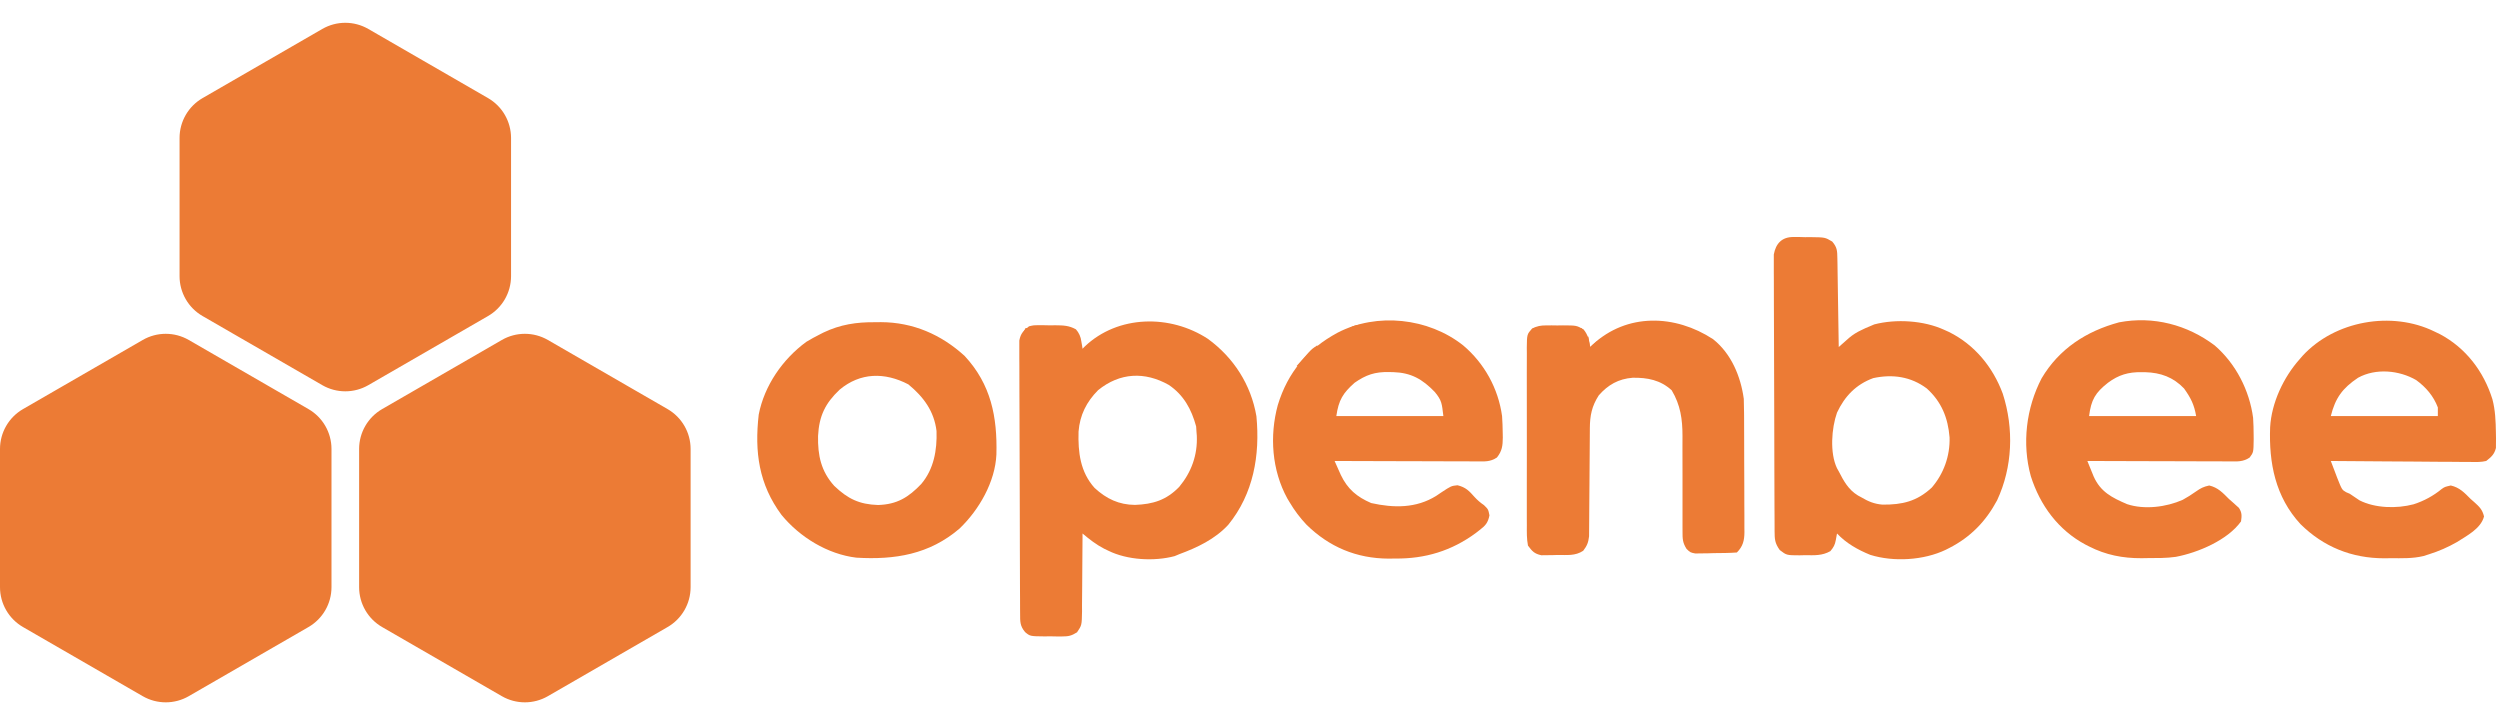
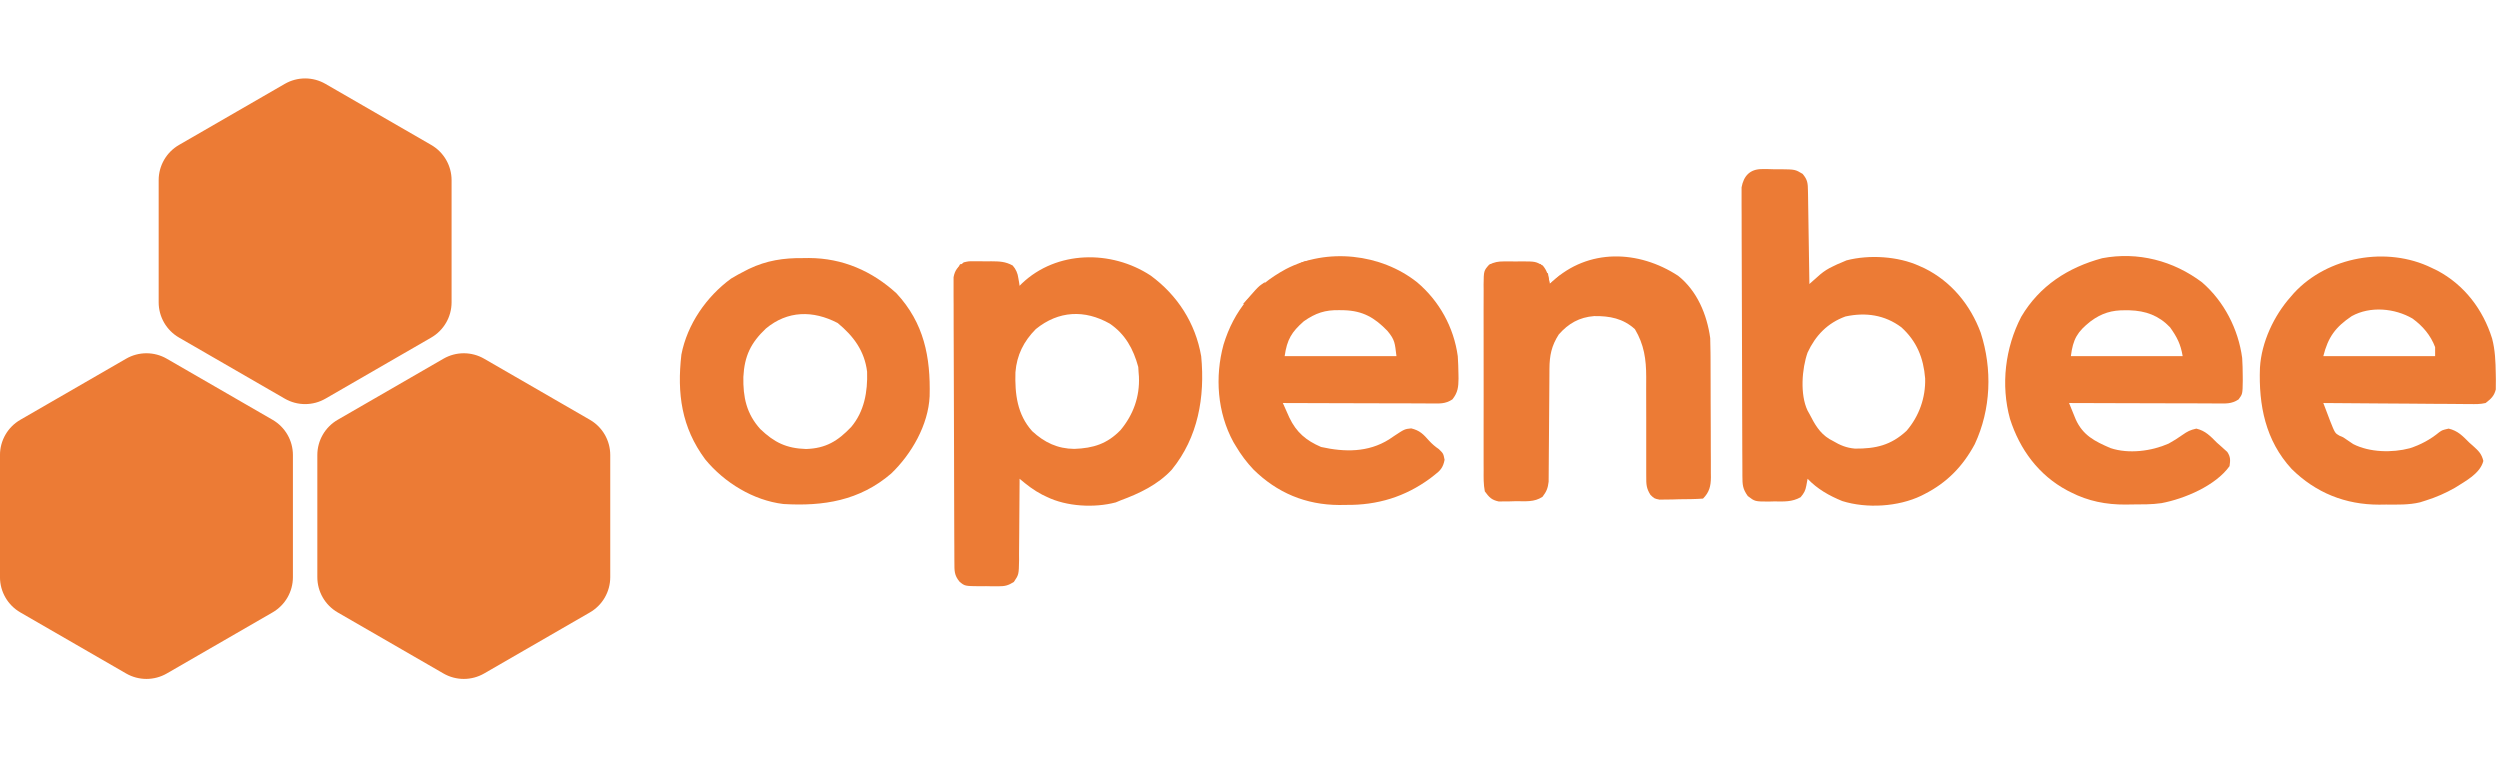
- <svg xmlns="http://www.w3.org/2000/svg" viewBox="0 0 1448 420">
-   <path fill="#ec7b35" d="M213.34 16.78L282.66 56.81A26.68 26.68 0 0 1 296 79.91L296 159.95A26.68 26.68 0 0 1 282.66 183.06L213.34 223.08A26.68 26.68 0 0 1 186.66 223.08L117.34 183.06A26.68 26.68 0 0 1 104 159.95L104 79.91A26.68 26.68 0 0 1 117.34 56.81L186.66 16.78A26.68 26.68 0 0 1 213.34 16.78ZM109.34 196.92L178.66 236.94A26.68 26.68 0 0 1 192 260.05L192 340.09A26.68 26.68 0 0 1 178.66 363.19L109.34 403.22A26.68 26.68 0 0 1 82.66 403.22L13.34 363.19A26.68 26.68 0 0 1 0 340.09L0 260.05A26.68 26.68 0 0 1 13.34 236.94L82.66 196.92A26.68 26.68 0 0 1 109.34 196.92ZM317.34 196.92L386.66 236.94A26.68 26.68 0 0 1 400 260.05L400 340.09A26.68 26.68 0 0 1 386.66 363.19L317.34 403.22A26.68 26.68 0 0 1 290.66 403.22L221.34 363.19A26.68 26.68 0 0 1 208 340.09L208 260.05A26.68 26.68 0 0 1 221.34 236.94L290.66 196.92A26.68 26.68 0 0 1 317.34 196.92Z" />
-   <path fill="#ec7b35" fill-rule="evenodd" d="M1038.78 137.27h3.3l3.42.1 3.42-.02c8.17.11 8.17.11 12.3 2.56 2.82 3.31 2.92 5.26 2.98 9.55l.07 3.46.05 3.74.06 3.83.15 10.07.16 10.28.31 20.16 1.65-1.47 2.18-1.92 2.15-1.91a31 31 0 0 1 7.14-4.51l2.39-1.15L1083 189l2.58-1.11c12.57-3.26 28.6-2.3 40.42 3.11l2.87 1.29c14.85 7.38 25.4 20.28 31.13 35.71 6.52 20.2 5.73 42.47-3.28 61.79-6.58 12.27-15.39 21.34-27.78 27.65l-1.97 1c-12.77 6.12-30.22 7.15-43.72 2.93-7.25-2.95-13.84-6.67-19.25-12.37l-.69 3.75c-.52 2.87-1.28 4.22-3.17 6.48-4.77 2.7-9.26 2.39-14.64 2.33l-3.13.08c-7.56-.02-7.56-.02-11.53-3.05-2.9-4.07-2.97-6.24-3-11.24v-2.1l-.03-6.99-.03-5-.05-16.43-.02-5.66-.05-23.52q-.02-16.86-.1-33.73-.06-11.85-.07-23.7 0-7.08-.05-14.16-.04-6.67-.02-13.33 0-2.44-.03-4.89a381 381 0 0 1 0-6.68v-3.77c1.15-6.35 4.7-10.16 11.4-10.12M1116 225c8.53 7.72 12.29 17.02 13.19 28.36a42.5 42.5 0 0 1-10.34 29.08c-8.58 7.95-17.02 9.94-28.56 9.84-4.75-.4-8.23-1.86-12.29-4.28l-1.9-1.03c-5.51-3.37-8.21-8.32-11.1-13.97l-1.04-1.86c-4.19-8.82-3.15-23.14.04-32.14 4.44-9.51 11.04-16.37 21-20 11.2-2.41 21.77-.9 31 6" />
-   <path fill="#ec7b35" fill-rule="evenodd" d="M699.67 196.3c14.86 10.87 24.91 26.43 28.05 44.79 2.15 22.6-1.7 44.93-16.33 62.89-7.68 8.3-17.93 13.16-28.39 17.02l-2.66 1.11c-11.86 3.15-27.35 2.31-38.34-3.11l-2.5-1.2c-4.7-2.44-8.46-5.4-12.5-8.8v2.02q-.04 10.38-.15 20.78-.04 3.87-.05 7.75-.01 5.58-.1 11.15l.02 3.5c-.15 7.95-.15 7.95-2.9 12.03-3.19 2-4.9 2.4-8.64 2.4h-3.31l-3.43-.07-3.45.04c-8.36-.08-8.36-.08-11.28-2.51-2.99-3.65-2.84-6-2.86-10.67l-.02-2.08-.02-6.91-.03-4.94-.05-16.26-.02-5.6-.05-23.25q-.02-16.68-.1-33.35-.06-11.72-.07-23.44 0-7-.05-14.01-.04-6.59-.02-13.18 0-2.41-.03-4.83a373 373 0 0 1 0-6.6v-3.74c.78-4.14 2.36-5.63 5.61-8.23 2.7-.63 2.7-.63 5.56-.63h3.17l3.27.07 3.27-.04c4.6.05 7.82.1 11.9 2.34a12.6 12.6 0 0 1 3.14 7.01l.43 2.42.26 1.83 1.26-1.28c19.28-18.36 49.57-18.74 71.41-4.42m-22.7 26.65c8.61 5.81 13.15 14.1 15.84 24.05l.19 3 .19 2.38c.5 11.08-3.1 21.1-10.19 29.62-7.43 7.65-15.08 10.04-25.62 10.44-9.3-.08-16.59-3.54-23.38-9.82-8.34-9.25-9.65-20.65-9.3-32.68.74-9.51 4.6-17.18 11.3-23.94 12.63-10.26 27.08-10.88 40.97-3.05" />
-   <path fill="#ec7b35" fill-rule="evenodd" d="m506.94 186.63 3.3-.04c18.55.07 34.9 7.15 48.51 19.6 15.26 16.47 18.93 35.28 18.37 57.02-.7 15.9-10.04 32.1-21.35 42.93-17.5 15-37.5 18.19-59.77 16.86-16.68-2-32.76-11.88-43.35-24.77-13.15-17.75-15.67-36.5-13.2-58.1 3.25-16.78 13.85-32.1 27.55-42.13 2.59-1.58 5.23-3 7.94-4.37l1.91-.98c9.83-4.71 19.25-6.14 30.09-6.02m19.18 36c8.78 7.24 14.92 15.47 16.32 27.02.35 11.05-1.52 21.98-8.82 30.64-7.4 7.78-14.08 11.88-25.06 12.21-10.86-.36-17.53-3.58-25.36-11.07-7.68-8.5-9.6-17.7-9.38-28.93.6-11.5 4.08-18.86 12.5-26.81 11.97-9.99 26.1-10.2 39.8-3.06" />
-   <path fill="#ec7b35" fill-rule="evenodd" d="M847.41 200A65.2 65.2 0 0 1 870 241q.33 4.96.38 9.94l.04 2.47c-.04 4.67-.37 7.82-3.42 11.59-3.9 2.6-7.17 2.27-11.7 2.23h-2.68q-4.41 0-8.82-.04h-6.1l-16.09-.05-16.4-.04L773 267l2.31 5.19 1.3 2.91c3.9 8.15 9.25 12.68 17.58 16.27 13.05 2.9 26.08 3.1 37.72-4.2l2.84-1.92c5.76-3.8 5.76-3.8 9.44-4.19 4.79 1.18 6.7 3.23 9.91 6.85a30 30 0 0 0 5.4 4.65c2.5 2.44 2.5 2.44 3.19 5.94-.84 4.29-2.34 5.97-5.69 8.5l-2.17 1.69c-14.01 10.35-29.43 15.02-46.77 14.81l-3.8.05c-18.56-.08-34.45-6.74-47.6-19.72A72 72 0 0 1 747 291l-1.4-2.32c-8.94-16.34-10.37-36.18-5.5-54.06 5.82-19.08 17.2-32.48 34.59-41.9 22.8-11.88 52.69-8.59 72.72 7.29m-42.97 15.49 2.54.04c10.37.34 16.84 4.04 24.02 11.46 4.23 5.1 4.1 6.78 5 14h-62c1.32-9.24 3.85-13.37 10.6-19.32 6.54-4.58 11.85-6.37 19.84-6.18" />
-   <path fill="#ec7b35" fill-rule="evenodd" d="M1282.81 200.13C1295 210.67 1302.88 226.1 1305 242q.31 5.03.31 10.06l.02 2.5c-.1 7.44-.1 7.44-2.33 10.44-3.9 2.6-7.17 2.27-11.7 2.23h-2.68q-4.41 0-8.82-.04h-6.1l-16.09-.05-16.4-.04-32.21-.1 2.34 5.76 1.32 3.24c4 8.93 10.56 12.22 19.34 16 10.06 3.35 22.73 1.7 32.2-2.49a75 75 0 0 0 7.67-4.82c2.81-1.96 4.26-2.72 7.7-3.5 5.1 1.2 7.8 4.18 11.43 7.81l2.06 1.81 1.94 1.75 1.75 1.57c1.85 2.77 1.72 4.6 1.25 7.87-7.75 10.84-24.93 18.1-37.74 20.52-5.45.8-10.89.7-16.38.73l-3.52.06c-10.84.05-20.68-1.87-30.36-6.81l-2.03-1.03c-15.84-8.46-26.33-22.75-31.72-39.66-5.2-18.78-2.7-39.5 6.25-56.68 10.14-17.15 25.93-27.31 44.88-32.44 19.83-3.76 39.5 1.4 55.43 13.43m-42.5 15.44 2.26.02c8.9.26 16.18 2.88 22.43 9.42 3.86 5.42 5.89 9.33 7 16h-62c1.19-9.49 3.59-13.52 10.94-19.31 6.17-4.58 11.83-6.23 19.37-6.13" />
-   <path fill="#ec7b35" fill-rule="evenodd" d="m1410 192 3.21 1.54c15 7.97 25.36 21.58 30.4 37.72 1.68 6.4 1.92 12.83 2.02 19.43l.06 3.15-.03 2.98-.01 2.66c-.97 3.74-2.63 5.14-5.65 7.52-2.95.7-5.8.63-8.83.57h-2.66a698 698 0 0 1-8.69-.08q-3.01-.02-6.03-.02-7.92-.03-15.85-.13l-16.2-.1A6462 6462 0 0 1 1350 267q1.18 3.13 2.38 6.25l1.33 3.52c2.76 6.93 2.76 6.93 5.18 8.32l2.11.91a291 291 0 0 1 5.6 3.78c9.07 4.62 21.6 4.89 31.33 2.31a49 49 0 0 0 16.35-8.9c1.72-1.19 1.72-1.19 5.22-2 5.15 1.2 7.84 4.15 11.5 7.81l2.06 1.81c3 2.71 4.73 4.32 5.69 8.32-1.85 7.09-9.92 11.13-15.75 14.87a81 81 0 0 1-16 7l-3.36 1.07c-6.2 1.5-12.54 1.26-18.89 1.24l-3.78.05c-18.77.01-35.16-6.58-48.52-19.78-14.57-15.8-18.36-35.4-17.59-56.13.8-14.1 7.73-28.92 17.14-39.45l1.7-1.97c18.65-20.25 51.55-26.13 76.3-14.03m-10.53 28.16c5.66 4.12 10.04 9.24 12.53 15.84v5h-62c2.63-10.51 6.74-16.15 15.78-22.2 10.27-5.66 23.83-4.38 33.7 1.36" />
-   <path fill="#ec7b35" d="M992.2 196.44c10.53 8.34 16.02 21.53 17.8 34.56q.16 4.11.16 8.22l.02 2.43.02 7.92.02 5.52q.02 5.77.02 11.55 0 7.4.06 14.8l.02 11.39q0 2.73.03 5.45v7.63l.03 2.27c-.03 4.87-.87 8.31-4.38 11.82-4.43.34-8.87.32-13.31.37l-3.79.12-3.64.03-3.34.06c-2.92-.58-2.92-.58-5.07-2.66-2.32-3.66-2.34-5.88-2.33-10.2l-.01-2.16v-4.64q.02-3.7 0-7.37-.04-9.15 0-18.32 0-7.73-.03-15.47-.01-3.6.02-7.2c0-9.78-1.16-17.96-6.25-26.5-6.5-5.96-14.04-7.4-22.63-7.27-8.19.65-14.23 4.06-19.62 10.21-4.02 6.23-5.12 11.7-5.16 19.08l-.01 2.13-.03 4.58-.05 7.25q-.1 10.3-.15 20.61-.03 6.31-.1 12.62l-.03 4.8q-.01 3.36-.05 6.72l-.03 3.86c-.42 3.62-1.2 5.48-3.39 8.35-4.65 3.1-9.4 2.4-14.87 2.44l-3.3.1-3.2.02-2.9.04c-4.05-.89-5.26-2.26-7.73-5.6-.76-3.93-.68-7.8-.65-11.8l-.02-3.61q-.03-4.9 0-9.8v-10.27q-.02-8.62.02-17.23.04-9.96-.01-19.92-.03-8.55-.01-17.1l-.01-10.22q-.01-5.7.03-11.38l-.03-3.42c.1-7.6.1-7.6 3.05-10.95 2.96-1.46 4.9-1.82 8.2-1.83l3.16-.02 3.27.05 3.27-.05c7.82.04 7.82.04 11.9 2.32 2.75 3.35 3.05 6 3.83 10.23l1.4-1.36c20-18.53 47.86-17.53 69.8-3.2" />
-   <path fill="#ec7b35" d="M888 190c2.8-.34 2.8-.34 6.32-.3l3.8.04 4 .07 4.02.04q4.93.06 9.86.15l1 2-11.8.43-5.98.21-3.8.14-3.5.13q-2.96.1-5.92.09z" />
-   <path fill="#ec7b35" d="M763 200c0 3 0 3-2.19 5.48l-2.81 2.7-2.81 2.74L753 213l-2-1 4.31-4.87 2.43-2.75C760 202 760 202 763 200" />
-   <path fill="#ec7b35" d="M919 195h1l1 6 6-5c0 3 0 3-1.31 4.39L921 204l-2-1z" />
-   <path fill="#ec7b35" d="m594 190 15 1v1l-2.96.18-3.85.26-3.84.24C595 193 595 193 592 194z" />
-   <path fill="#ec7b35" d="M790 188v2c-3.78 1.84-5.95 2.16-10 1 3.74-2.5 5.48-3 10-3m-10 4 2 1Z" />
+ <svg xmlns="http://www.w3.org/2000/svg" viewBox="0 0 1386.4 420">
+   <path fill="#ec7b35" d="M180.5 46.52L239.14 80.38A22.57 22.57 0 0 1 250.43 99.93L250.43 167.66A22.57 22.57 0 0 1 239.14 187.2L180.5 221.07A22.57 22.57 0 0 1 157.92 221.07L99.27 187.2A22.57 22.57 0 0 1 87.99 167.66L87.99 99.93A22.57 22.57 0 0 1 99.27 80.38L157.92 46.52A22.57 22.57 0 0 1 180.5 46.52ZM92.5 198.93L151.15 232.8A22.57 22.57 0 0 1 162.44 252.34L162.44 320.07A22.57 22.57 0 0 1 151.15 339.62L92.5 373.48A22.57 22.57 0 0 1 69.93 373.48L11.28 339.62A22.57 22.57 0 0 1 -0.01 320.07L-0.01 252.34A22.57 22.57 0 0 1 11.28 232.8L69.93 198.93A22.57 22.57 0 0 1 92.5 198.93ZM268.49 198.93L327.14 232.8A22.57 22.57 0 0 1 338.42 252.34L338.42 320.07A22.57 22.57 0 0 1 327.14 339.62L268.49 373.48A22.57 22.57 0 0 1 245.92 373.48L187.27 339.62A22.57 22.57 0 0 1 175.98 320.07L175.98 252.34A22.57 22.57 0 0 1 187.27 232.8L245.92 198.93A22.57 22.57 0 0 1 268.49 198.93Z" />
+   <path fill="#ec7b35" fill-rule="evenodd" d="M977.2 93.77h3.3l3.42 0.1 3.42 -0.02c8.17 0.11 8.17 0.11 12.3 2.56 2.82 3.31 2.92 5.26 2.98 9.55l0.07 3.46 0.05 3.74 0.06 3.83 0.15 10.07 0.16 10.28 0.31 20.16 1.65 -1.47 2.18 -1.92 2.15 -1.91a31 31 0 0 1 7.14 -4.51l2.39 -1.15L1021.42 145.5l2.58 -1.11c12.57 -3.26 28.6 -2.3 40.42 3.11l2.87 1.29c14.85 7.38 25.4 20.28 31.13 35.71 6.52 20.2 5.73 42.47 -3.28 61.79 -6.58 12.27 -15.39 21.34 -27.78 27.65l-1.97 1c-12.77 6.12 -30.22 7.15 -43.72 2.93 -7.25 -2.95 -13.84 -6.67 -19.25 -12.37l-0.69 3.75c-0.52 2.87 -1.28 4.22 -3.17 6.48 -4.77 2.7 -9.26 2.39 -14.64 2.33l-3.13 0.08c-7.56 -0.02 -7.56 -0.02 -11.53 -3.05 -2.9 -4.07 -2.97 -6.24 -3 -11.24v-2.1l-0.03 -6.99 -0.03 -5 -0.05 -16.43 -0.02 -5.66 -0.05 -23.52q-0.02 -16.86 -0.1 -33.73 -0.06 -11.85 -0.07 -23.7 0 -7.08 -0.05 -14.16 -0.04 -6.67 -0.02 -13.33 0 -2.44 -0.03 -4.89a381 381 0 0 1 0 -6.68v-3.77c1.15 -6.35 4.7 -10.16 11.4 -10.12M1054.42 181.5c8.53 7.72 12.29 17.02 13.19 28.36a42.5 42.5 0 0 1 -10.34 29.08c-8.58 7.95 -17.02 9.94 -28.56 9.84 -4.75 -0.4 -8.23 -1.86 -12.29 -4.28l-1.9 -1.03c-5.51 -3.37 -8.21 -8.32 -11.1 -13.97l-1.04 -1.86c-4.19 -8.82 -3.15 -23.14 0.04 -32.14 4.44 -9.51 11.04 -16.37 21 -20 11.2 -2.41 21.77 -0.9 31 6" />
+   <path fill="#ec7b35" fill-rule="evenodd" d="M638.09 152.8c14.86 10.87 24.91 26.43 28.05 44.79 2.15 22.6 -1.7 44.93 -16.33 62.89 -7.68 8.3 -17.93 13.16 -28.39 17.02l-2.66 1.11c-11.86 3.15 -27.35 2.31 -38.34 -3.11l-2.5 -1.2c-4.7 -2.44 -8.46 -5.4 -12.5 -8.8v2.02q-0.04 10.38 -0.15 20.78 -0.04 3.87 -0.05 7.75 -0.01 5.58 -0.1 11.15l0.02 3.5c-0.15 7.95 -0.15 7.95 -2.9 12.03 -3.19 2 -4.9 2.4 -8.64 2.4h-3.31l-3.43 -0.07 -3.45 0.04c-8.36 -0.08 -8.36 -0.08 -11.28 -2.51 -2.99 -3.65 -2.84 -6 -2.86 -10.67l-0.02 -2.08 -0.02 -6.91 -0.03 -4.94 -0.05 -16.26 -0.02 -5.6 -0.05 -23.25q-0.02 -16.68 -0.1 -33.35 -0.06 -11.72 -0.07 -23.44 0 -7 -0.05 -14.01 -0.04 -6.59 -0.02 -13.18 0 -2.41 -0.03 -4.83a373 373 0 0 1 0 -6.6v-3.74c0.78 -4.14 2.36 -5.63 5.61 -8.23 2.7 -0.63 2.7 -0.63 5.56 -0.63h3.17l3.27 0.07 3.27 -0.04c4.6 0.05 7.82 0.1 11.9 2.34a12.6 12.6 0 0 1 3.14 7.01l0.43 2.42 0.26 1.83 1.26 -1.28c19.28 -18.36 49.57 -18.74 71.41 -4.42m-22.7 26.65c8.61 5.81 13.15 14.1 15.84 24.05l0.19 3 0.19 2.38c0.5 11.08 -3.1 21.1 -10.19 29.62 -7.43 7.65 -15.08 10.04 -25.62 10.44 -9.3 -0.08 -16.59 -3.54 -23.38 -9.82 -8.34 -9.25 -9.65 -20.65 -9.3 -32.68 0.74 -9.51 4.6 -17.18 11.3 -23.94 12.63 -10.26 27.08 -10.88 40.97 -3.05" />
+   <path fill="#ec7b35" fill-rule="evenodd" d="M445.36 143.13l3.3 -0.04c18.55 0.07 34.9 7.15 48.51 19.6 15.26 16.47 18.93 35.28 18.37 57.02 -0.7 15.9 -10.04 32.1 -21.35 42.93 -17.5 15 -37.5 18.19 -59.77 16.86 -16.68 -2 -32.76 -11.88 -43.35 -24.77 -13.15 -17.75 -15.67 -36.5 -13.2 -58.1 3.25 -16.78 13.85 -32.1 27.55 -42.13 2.59 -1.58 5.23 -3 7.94 -4.37l1.91 -0.98c9.83 -4.71 19.25 -6.14 30.09 -6.02m19.18 36c8.78 7.24 14.92 15.47 16.32 27.02 0.35 11.05 -1.52 21.98 -8.82 30.64 -7.4 7.78 -14.08 11.88 -25.06 12.21 -10.86 -0.36 -17.53 -3.58 -25.36 -11.07 -7.68 -8.5 -9.6 -17.7 -9.38 -28.93 0.6 -11.5 4.08 -18.86 12.5 -26.81 11.97 -9.99 26.1 -10.2 39.8 -3.06" />
+   <path fill="#ec7b35" fill-rule="evenodd" d="M785.83 156.5A65.2 65.2 0 0 1 808.42 197.5q0.33 4.96 0.38 9.94l0.04 2.47c-0.04 4.67 -0.37 7.82 -3.42 11.59 -3.9 2.6 -7.17 2.27 -11.7 2.23h-2.68q-4.41 0 -8.82 -0.04h-6.1l-16.09 -0.05 -16.4 -0.04L711.42 223.5l2.31 5.19 1.3 2.91c3.9 8.15 9.25 12.68 17.58 16.27 13.05 2.9 26.08 3.1 37.72 -4.2l2.84 -1.92c5.76 -3.8 5.76 -3.8 9.44 -4.19 4.79 1.18 6.7 3.23 9.91 6.85a30 30 0 0 0 5.4 4.65c2.5 2.44 2.5 2.44 3.19 5.94 -0.84 4.29 -2.34 5.97 -5.69 8.5l-2.17 1.69c-14.01 10.35 -29.43 15.02 -46.77 14.81l-3.8 0.05c-18.56 -0.08 -34.45 -6.74 -47.6 -19.72A72 72 0 0 1 685.42 247.5l-1.4 -2.32c-8.94 -16.34 -10.37 -36.18 -5.5 -54.06 5.82 -19.08 17.2 -32.48 34.59 -41.9 22.8 -11.88 52.69 -8.59 72.72 7.29m-42.97 15.49l2.54 0.04c10.37 0.34 16.84 4.04 24.02 11.46 4.23 5.1 4.1 6.78 5 14h-62c1.32 -9.24 3.85 -13.37 10.6 -19.32 6.54 -4.58 11.85 -6.37 19.84 -6.18" />
+   <path fill="#ec7b35" fill-rule="evenodd" d="M1221.23 156.63C1233.42 167.17 1241.3 182.6 1243.42 198.5q0.31 5.03 0.31 10.06l0.02 2.5c-0.1 7.44 -0.1 7.44 -2.33 10.44 -3.9 2.6 -7.17 2.27 -11.7 2.23h-2.68q-4.41 0 -8.82 -0.04h-6.1l-16.09 -0.05 -16.4 -0.04 -32.21 -0.1 2.34 5.76 1.32 3.24c4 8.93 10.56 12.22 19.34 16 10.06 3.35 22.73 1.7 32.2 -2.49a75 75 0 0 0 7.67 -4.82c2.81 -1.96 4.26 -2.72 7.7 -3.5 5.1 1.2 7.8 4.18 11.43 7.81l2.06 1.81 1.94 1.75 1.75 1.57c1.85 2.77 1.72 4.6 1.25 7.87 -7.75 10.84 -24.93 18.1 -37.74 20.52 -5.45 0.8 -10.89 0.7 -16.38 0.73l-3.52 0.06c-10.84 0.05 -20.68 -1.87 -30.36 -6.81l-2.03 -1.03c-15.84 -8.46 -26.33 -22.75 -31.72 -39.66 -5.2 -18.78 -2.7 -39.5 6.25 -56.68 10.14 -17.15 25.93 -27.31 44.88 -32.44 19.83 -3.76 39.5 1.4 55.43 13.43m-42.5 15.44l2.26 0.02c8.9 0.26 16.18 2.88 22.43 9.42 3.86 5.42 5.89 9.33 7 16h-62c1.19 -9.49 3.59 -13.52 10.94 -19.31 6.17 -4.58 11.83 -6.23 19.37 -6.13" />
+   <path fill="#ec7b35" fill-rule="evenodd" d="M1348.42 148.5l3.21 1.54c15 7.97 25.36 21.58 30.4 37.72 1.68 6.4 1.92 12.83 2.02 19.43l0.06 3.15 -0.03 2.98 -0.01 2.66c-0.97 3.74 -2.63 5.14 -5.65 7.52 -2.95 0.7 -5.8 0.63 -8.83 0.57h-2.66a698 698 0 0 1 -8.69 -0.08q-3.01 -0.02 -6.03 -0.02 -7.92 -0.03 -15.85 -0.13l-16.2 -0.1A6462 6462 0 0 1 1288.42 223.5q1.18 3.13 2.38 6.25l1.33 3.52c2.76 6.93 2.76 6.93 5.18 8.32l2.11 0.91a291 291 0 0 1 5.6 3.78c9.07 4.62 21.6 4.89 31.33 2.31a49 49 0 0 0 16.35 -8.9c1.72 -1.19 1.72 -1.19 5.22 -2 5.15 1.2 7.84 4.15 11.5 7.81l2.06 1.81c3 2.71 4.73 4.32 5.69 8.32 -1.85 7.09 -9.92 11.13 -15.75 14.87a81 81 0 0 1 -16 7l-3.36 1.07c-6.2 1.5 -12.54 1.26 -18.89 1.24l-3.78 0.05c-18.77 0.01 -35.16 -6.58 -48.52 -19.78 -14.57 -15.8 -18.36 -35.4 -17.59 -56.13 0.8 -14.1 7.73 -28.92 17.14 -39.45l1.7 -1.97c18.65 -20.25 51.55 -26.13 76.3 -14.03m-10.53 28.16c5.66 4.12 10.04 9.24 12.53 15.84v5h-62c2.63 -10.51 6.74 -16.15 15.78 -22.2 10.27 -5.66 23.83 -4.38 33.7 1.36" />
+   <path fill="#ec7b35" d="M930.62 152.94c10.53 8.34 16.02 21.53 17.8 34.56q0.16 4.11 0.16 8.22l0.02 2.43 0.02 7.92 0.02 5.52q0.02 5.77 0.02 11.55 0 7.4 0.06 14.8l0.02 11.39q0 2.73 0.03 5.45v7.63l0.03 2.27c-0.03 4.87 -0.87 8.31 -4.38 11.82 -4.43 0.34 -8.87 0.32 -13.31 0.37l-3.79 0.12 -3.64 0.03 -3.34 0.06c-2.92 -0.58 -2.92 -0.58 -5.07 -2.66 -2.32 -3.66 -2.34 -5.88 -2.33 -10.2l-0.01 -2.16v-4.64q0.02 -3.7 0 -7.37 -0.04 -9.15 0 -18.32 0 -7.73 -0.03 -15.47 -0.01 -3.6 0.02 -7.2c0 -9.78 -1.16 -17.96 -6.25 -26.5 -6.5 -5.96 -14.04 -7.4 -22.63 -7.27 -8.19 0.65 -14.23 4.06 -19.62 10.21 -4.02 6.23 -5.12 11.7 -5.16 19.08l-0.01 2.13 -0.03 4.58 -0.05 7.25q-0.1 10.3 -0.15 20.61 -0.03 6.31 -0.1 12.62l-0.03 4.8q-0.01 3.36 -0.05 6.72l-0.03 3.86c-0.42 3.62 -1.2 5.48 -3.39 8.35 -4.65 3.1 -9.4 2.4 -14.87 2.44l-3.3 0.1 -3.2 0.02 -2.9 0.04c-4.05 -0.89 -5.26 -2.26 -7.73 -5.6 -0.76 -3.93 -0.68 -7.8 -0.65 -11.8l-0.02 -3.61q-0.03 -4.9 0 -9.8v-10.27q-0.02 -8.62 0.02 -17.23 0.04 -9.96 -0.01 -19.92 -0.03 -8.55 -0.01 -17.1l-0.01 -10.22q-0.01 -5.7 0.03 -11.38l-0.03 -3.42c0.1 -7.6 0.1 -7.6 3.05 -10.95 2.96 -1.46 4.9 -1.82 8.2 -1.83l3.16 -0.02 3.27 0.05 3.27 -0.05c7.82 0.04 7.82 0.04 11.9 2.32 2.75 3.35 3.05 6 3.83 10.23l1.4 -1.36c20 -18.53 47.86 -17.53 69.8 -3.2" />
+   <path fill="#ec7b35" d="M826.42 146.5c2.8 -0.34 2.8 -0.34 6.32 -0.3l3.8 0.04 4 0.07 4.02 0.04q4.93 0.06 9.86 0.15l1 2 -11.8 0.43 -5.98 0.21 -3.8 0.14 -3.5 0.13q-2.96 0.1 -5.92 0.09z" />
+   <path fill="#ec7b35" d="M701.42 156.5c0 3 0 3 -2.19 5.48l-2.81 2.7 -2.81 2.74L691.42 169.5l-2 -1 4.31 -4.87 2.43 -2.75C698.42 158.5 698.42 158.5 701.42 156.5" />
+   <path fill="#ec7b35" d="M857.42 151.5h1l1 6 6 -5c0 3 0 3 -1.31 4.39L859.42 160.5l-2 -1z" />
+   <path fill="#ec7b35" d="M532.42 146.5l15 1v1l-2.96 0.18 -3.85 0.26 -3.84 0.24C533.42 149.5 533.42 149.5 530.42 150.5z" />
+   <path fill="#ec7b35" d="M728.42 144.5v2c-3.78 1.84 -5.95 2.16 -10 1 3.74 -2.5 5.48 -3 10 -3m-10 4l2 1Z" />
</svg>
